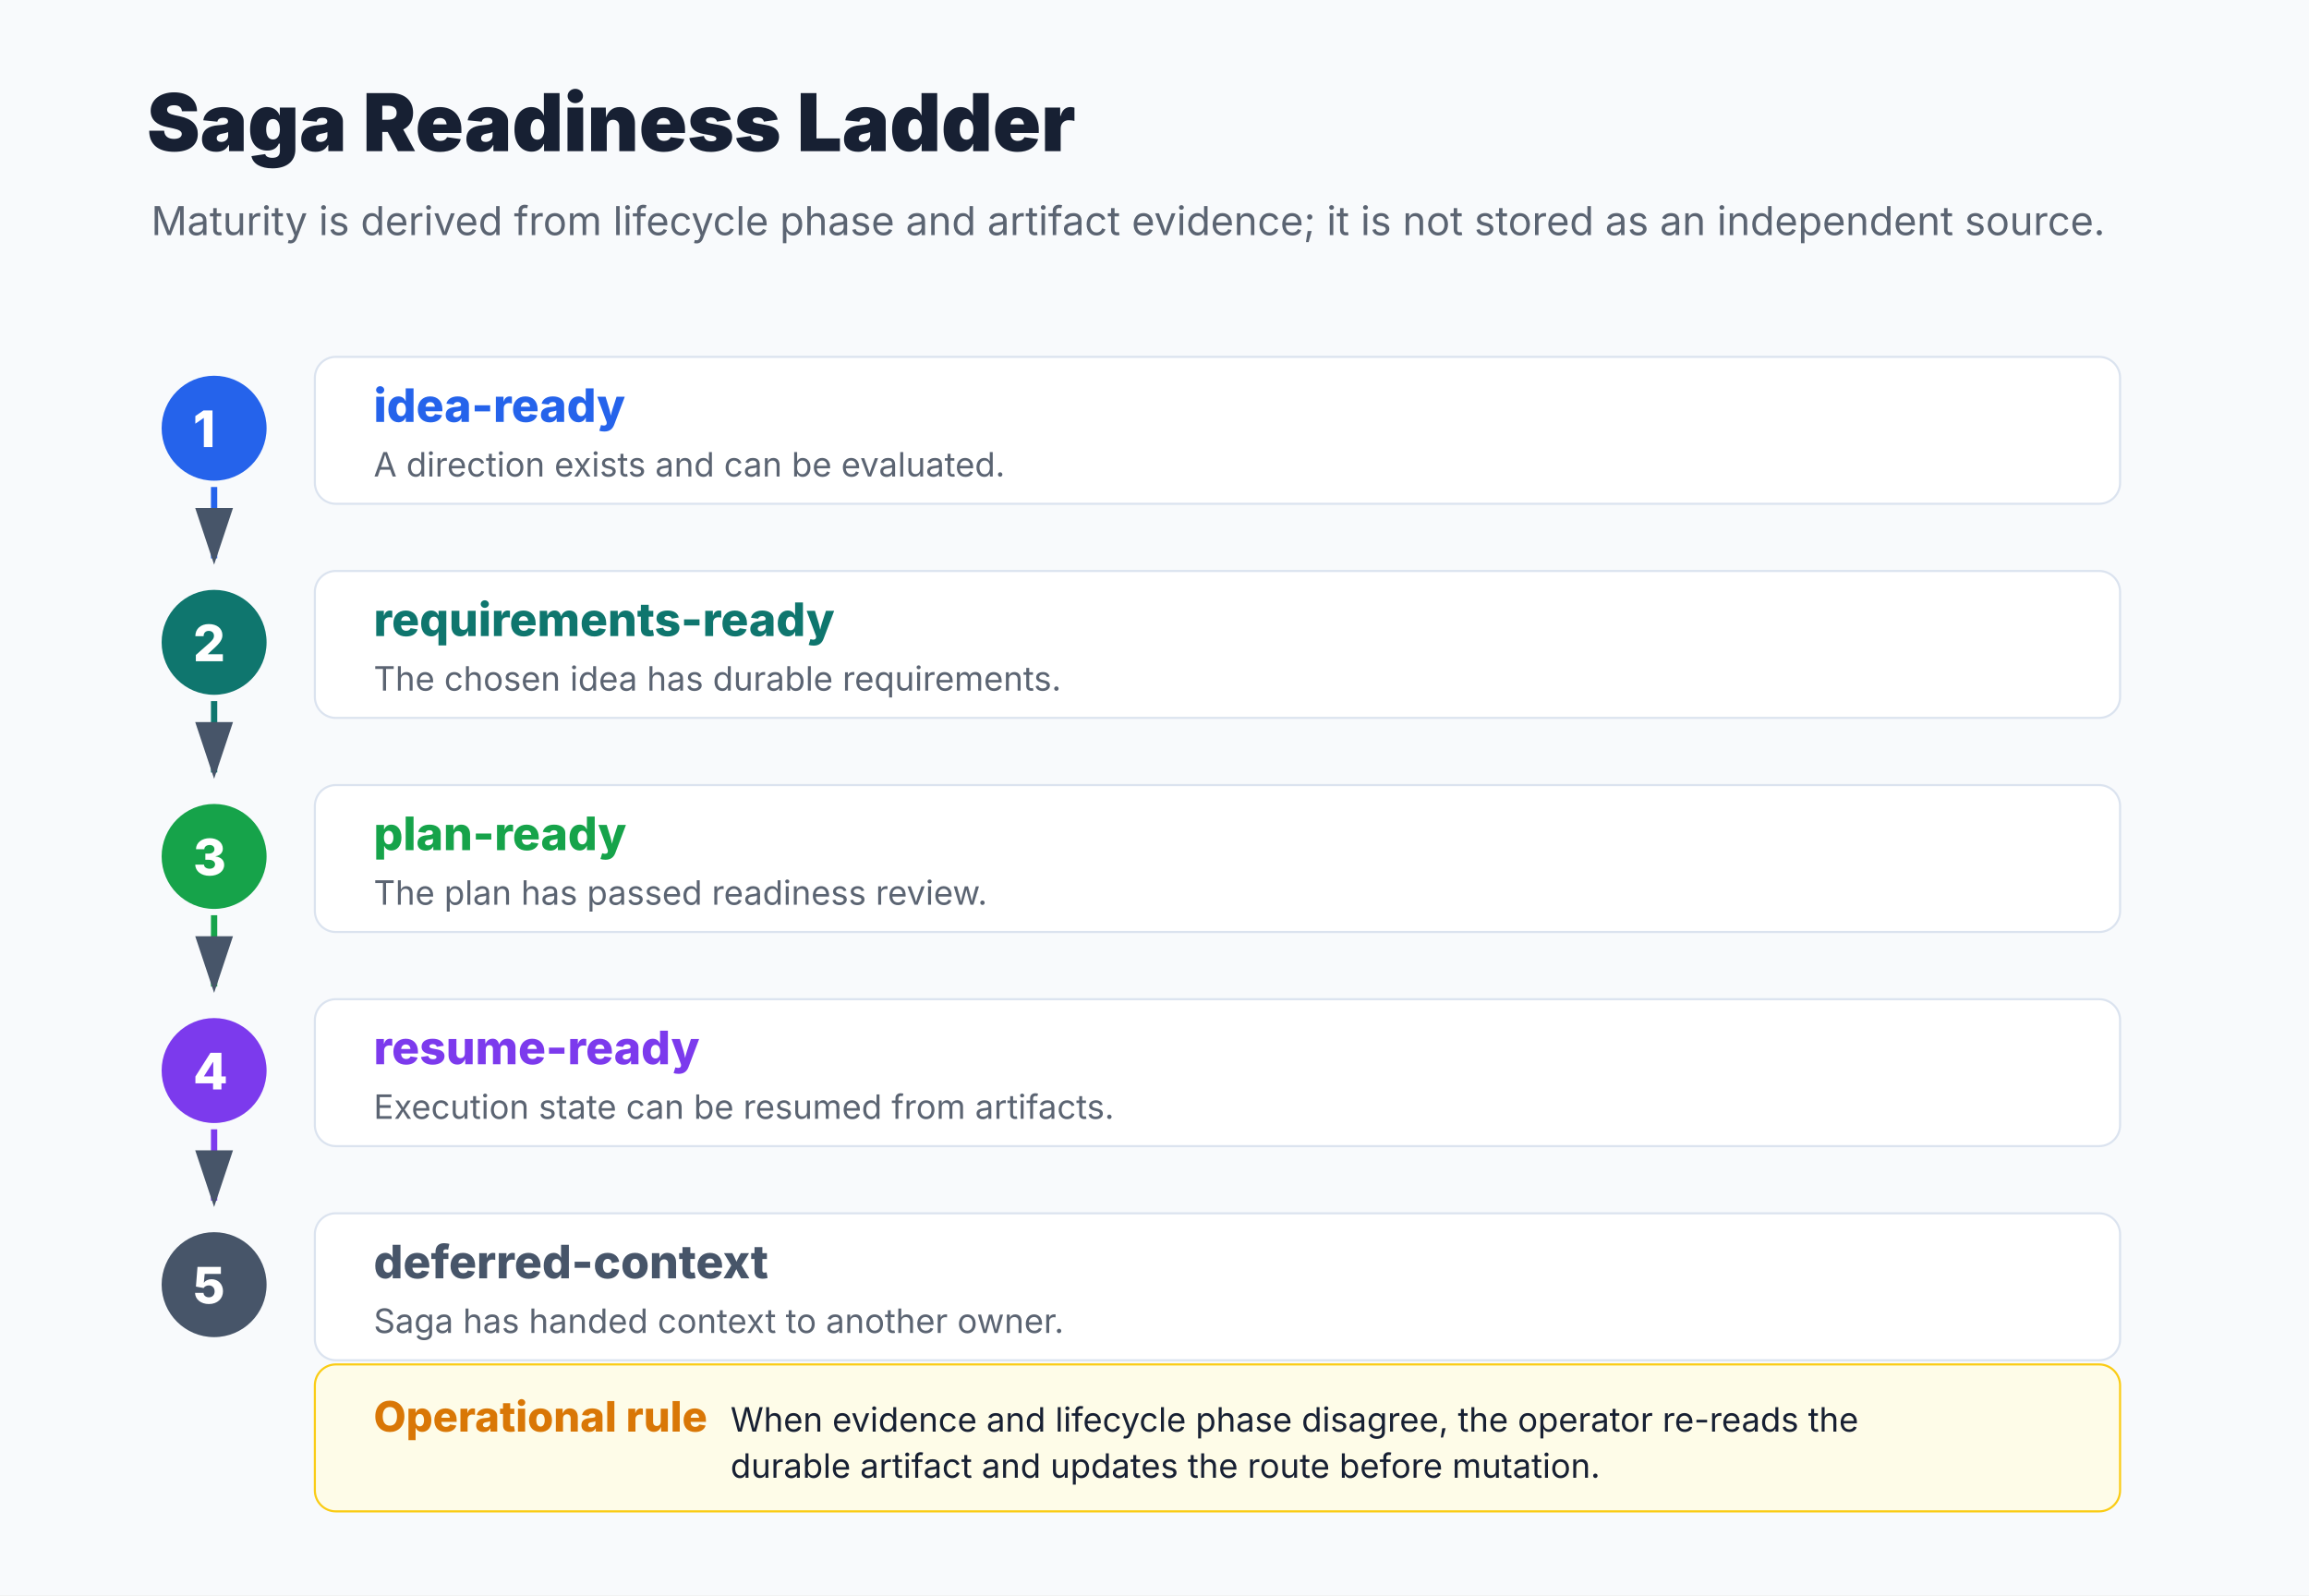
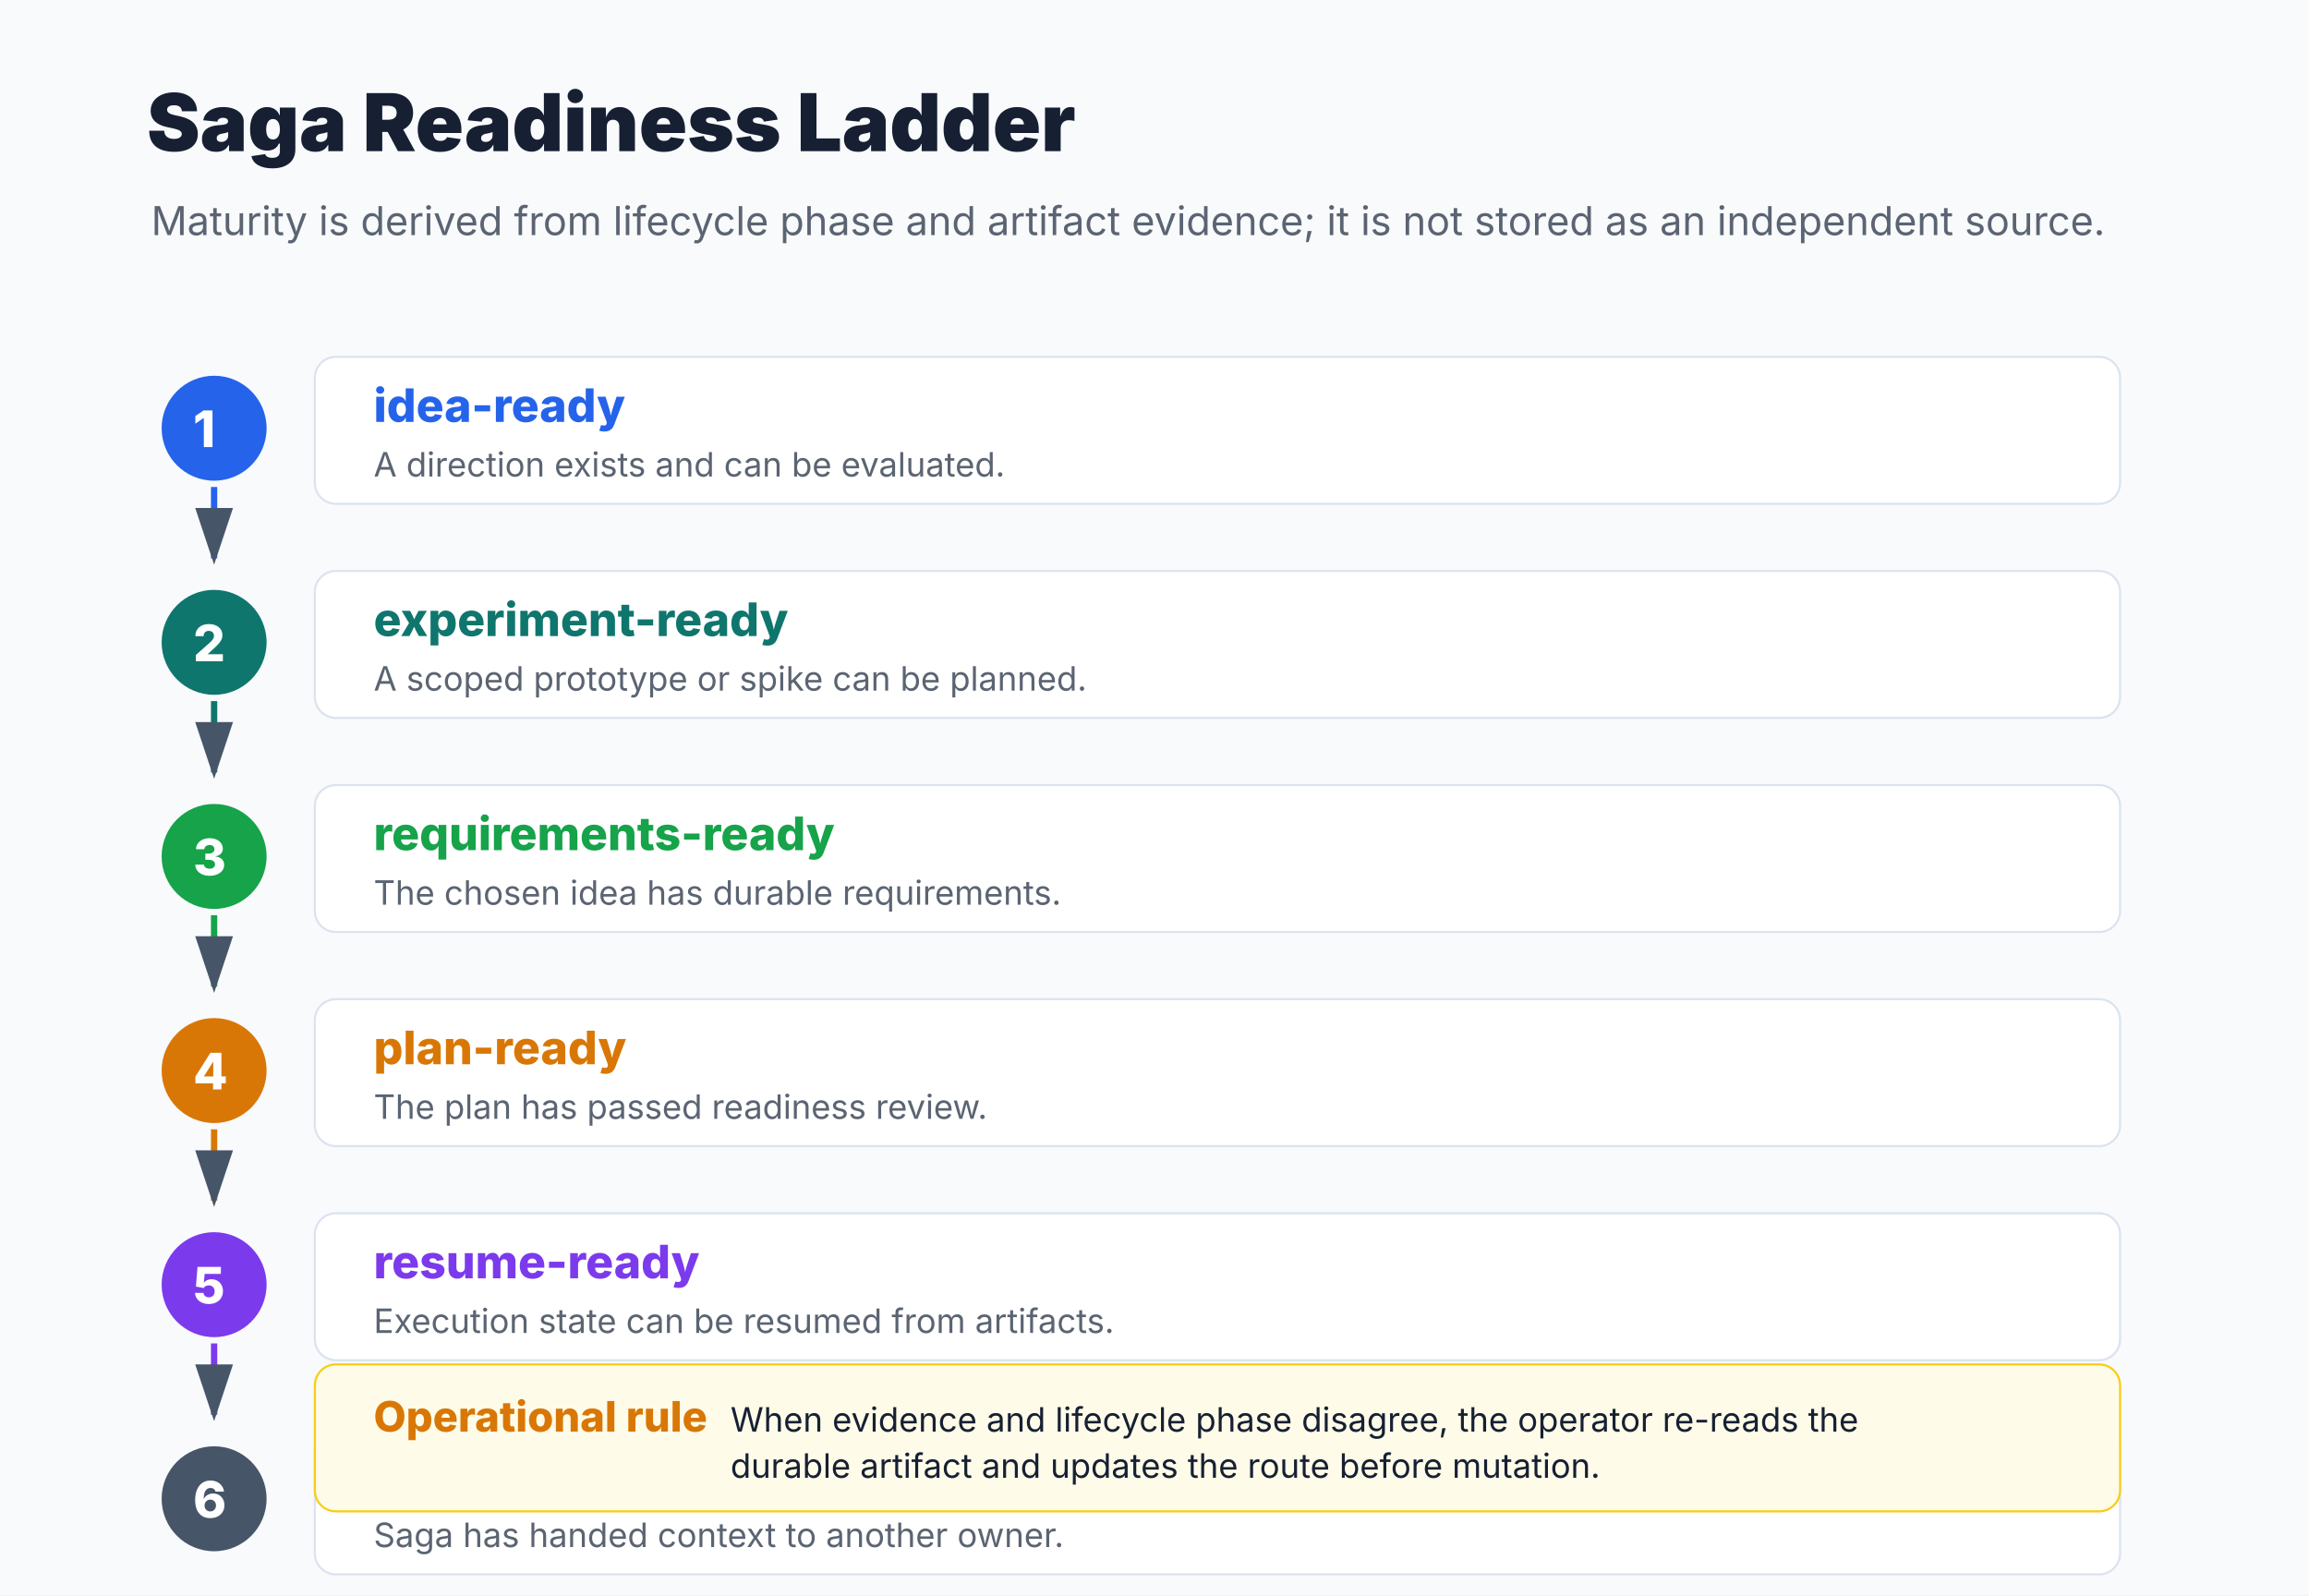
<svg xmlns="http://www.w3.org/2000/svg" width="1100" height="760" viewBox="0 0 1100 760" role="img">
  <defs>
    <marker id="arrowhead" markerWidth="10" markerHeight="10" refX="8" refY="3" orient="auto" markerUnits="strokeWidth">
      <path d="M0,0 L0,6 L9,3 z" fill="#475569" />
    </marker>
    <filter id="softShadow" x="-20%" y="-20%" width="140%" height="140%">
      <feDropShadow dx="0" dy="4" stdDeviation="6" flood-color="#0f172a" flood-opacity="0.12" />
    </filter>
  </defs>
  <rect width="1100" height="760" fill="#f8fafc" />
  <text x="70" y="72" font-family="Inter, Arial, sans-serif" font-size="38" font-weight="850" fill="#172033">Saga Readiness Ladder</text>
  <text x="72" y="112" font-family="Inter, Arial, sans-serif" font-size="19" font-weight="400" fill="#5b6472">Maturity is derived from lifecycle phase and artifact evidence; it is not stored as an independent source.</text>
  <circle cx="102" cy="204" r="25" fill="#2563eb" />
  <text x="92" y="213" font-family="Inter, Arial, sans-serif" font-size="24" font-weight="800" fill="#ffffff">1</text>
  <rect x="150" y="170" width="860" height="70" rx="10" fill="#ffffff" stroke="#dbe3ef" stroke-width="1" />
  <text x="178" y="201" font-family="Inter, Arial, sans-serif" font-size="22" font-weight="800" fill="#2563eb">idea-ready</text>
  <text x="178" y="227" font-family="Inter, Arial, sans-serif" font-size="16" font-weight="400" fill="#5b6472">
    <tspan x="178" dy="0">A direction exists and can be evaluated.</tspan>
  </text>
  <line x1="102" y1="232" x2="102" y2="266" stroke="#2563eb" stroke-width="3" marker-end="url(#arrowhead)" />
  <circle cx="102" cy="306" r="25" fill="#0f766e" />
  <text x="92" y="315" font-family="Inter, Arial, sans-serif" font-size="24" font-weight="800" fill="#ffffff">2</text>
  <rect x="150" y="272" width="860" height="70" rx="10" fill="#ffffff" stroke="#dbe3ef" stroke-width="1" />
-   <text x="178" y="303" font-family="Inter, Arial, sans-serif" font-size="22" font-weight="800" fill="#0f766e">requirements-ready</text>
+   <text x="178" y="303" font-family="Inter, Arial, sans-serif" font-size="22" font-weight="800" fill="#0f766e">experiment-ready</text>
  <text x="178" y="329" font-family="Inter, Arial, sans-serif" font-size="16" font-weight="400" fill="#5b6472">
-     <tspan x="178" dy="0">The chosen idea has durable requirements.</tspan>
+     <tspan x="178" dy="0">A scoped prototype or spike can be planned.</tspan>
  </text>
  <line x1="102" y1="334" x2="102" y2="368" stroke="#0f766e" stroke-width="3" marker-end="url(#arrowhead)" />
  <circle cx="102" cy="408" r="25" fill="#16a34a" />
  <text x="92" y="417" font-family="Inter, Arial, sans-serif" font-size="24" font-weight="800" fill="#ffffff">3</text>
  <rect x="150" y="374" width="860" height="70" rx="10" fill="#ffffff" stroke="#dbe3ef" stroke-width="1" />
-   <text x="178" y="405" font-family="Inter, Arial, sans-serif" font-size="22" font-weight="800" fill="#16a34a">plan-ready</text>
+   <text x="178" y="405" font-family="Inter, Arial, sans-serif" font-size="22" font-weight="800" fill="#16a34a">requirements-ready</text>
  <text x="178" y="431" font-family="Inter, Arial, sans-serif" font-size="16" font-weight="400" fill="#5b6472">
+     <tspan x="178" dy="0">The chosen idea has durable requirements.</tspan>
+   </text>
+   <line x1="102" y1="436" x2="102" y2="470" stroke="#16a34a" stroke-width="3" marker-end="url(#arrowhead)" />
+   <circle cx="102" cy="510" r="25" fill="#d97706" />
+   <text x="92" y="519" font-family="Inter, Arial, sans-serif" font-size="24" font-weight="800" fill="#ffffff">4</text>
+   <rect x="150" y="476" width="860" height="70" rx="10" fill="#ffffff" stroke="#dbe3ef" stroke-width="1" />
+   <text x="178" y="507" font-family="Inter, Arial, sans-serif" font-size="22" font-weight="800" fill="#d97706">plan-ready</text>
+   <text x="178" y="533" font-family="Inter, Arial, sans-serif" font-size="16" font-weight="400" fill="#5b6472">
    <tspan x="178" dy="0">The plan has passed readiness review.</tspan>
  </text>
-   <line x1="102" y1="436" x2="102" y2="470" stroke="#16a34a" stroke-width="3" marker-end="url(#arrowhead)" />
-   <circle cx="102" cy="510" r="25" fill="#7c3aed" />
-   <text x="92" y="519" font-family="Inter, Arial, sans-serif" font-size="24" font-weight="800" fill="#ffffff">4</text>
-   <rect x="150" y="476" width="860" height="70" rx="10" fill="#ffffff" stroke="#dbe3ef" stroke-width="1" />
-   <text x="178" y="507" font-family="Inter, Arial, sans-serif" font-size="22" font-weight="800" fill="#7c3aed">resume-ready</text>
-   <text x="178" y="533" font-family="Inter, Arial, sans-serif" font-size="16" font-weight="400" fill="#5b6472">
+   <line x1="102" y1="538" x2="102" y2="572" stroke="#d97706" stroke-width="3" marker-end="url(#arrowhead)" />
+   <circle cx="102" cy="612" r="25" fill="#7c3aed" />
+   <text x="92" y="621" font-family="Inter, Arial, sans-serif" font-size="24" font-weight="800" fill="#ffffff">5</text>
+   <rect x="150" y="578" width="860" height="70" rx="10" fill="#ffffff" stroke="#dbe3ef" stroke-width="1" />
+   <text x="178" y="609" font-family="Inter, Arial, sans-serif" font-size="22" font-weight="800" fill="#7c3aed">resume-ready</text>
+   <text x="178" y="635" font-family="Inter, Arial, sans-serif" font-size="16" font-weight="400" fill="#5b6472">
    <tspan x="178" dy="0">Execution state can be resumed from artifacts.</tspan>
  </text>
-   <line x1="102" y1="538" x2="102" y2="572" stroke="#7c3aed" stroke-width="3" marker-end="url(#arrowhead)" />
-   <circle cx="102" cy="612" r="25" fill="#475569" />
-   <text x="92" y="621" font-family="Inter, Arial, sans-serif" font-size="24" font-weight="800" fill="#ffffff">5</text>
-   <rect x="150" y="578" width="860" height="70" rx="10" fill="#ffffff" stroke="#dbe3ef" stroke-width="1" />
-   <text x="178" y="609" font-family="Inter, Arial, sans-serif" font-size="22" font-weight="800" fill="#475569">deferred-context</text>
-   <text x="178" y="635" font-family="Inter, Arial, sans-serif" font-size="16" font-weight="400" fill="#5b6472">
+   <line x1="102" y1="640" x2="102" y2="674" stroke="#7c3aed" stroke-width="3" marker-end="url(#arrowhead)" />
+   <circle cx="102" cy="714" r="25" fill="#475569" />
+   <text x="92" y="723" font-family="Inter, Arial, sans-serif" font-size="24" font-weight="800" fill="#ffffff">6</text>
+   <rect x="150" y="680" width="860" height="70" rx="10" fill="#ffffff" stroke="#dbe3ef" stroke-width="1" />
+   <text x="178" y="711" font-family="Inter, Arial, sans-serif" font-size="22" font-weight="800" fill="#475569">deferred-context</text>
+   <text x="178" y="737" font-family="Inter, Arial, sans-serif" font-size="16" font-weight="400" fill="#5b6472">
    <tspan x="178" dy="0">Saga has handed context to another owner.</tspan>
  </text>
  <rect x="150" y="650" width="860" height="70" rx="10" fill="#fefce8" stroke="#facc15" stroke-width="1" />
  <text x="178" y="682" font-family="Inter, Arial, sans-serif" font-size="20" font-weight="800" fill="#d97706">Operational rule</text>
  <text x="348" y="682" font-family="Inter, Arial, sans-serif" font-size="16" font-weight="400" fill="#172033">
    <tspan x="348" dy="0">When evidence and lifecycle phase disagree, the operator re-reads the</tspan>
    <tspan x="348" dy="22">durable artifact and updates the route before mutation.</tspan>
  </text>
</svg>
